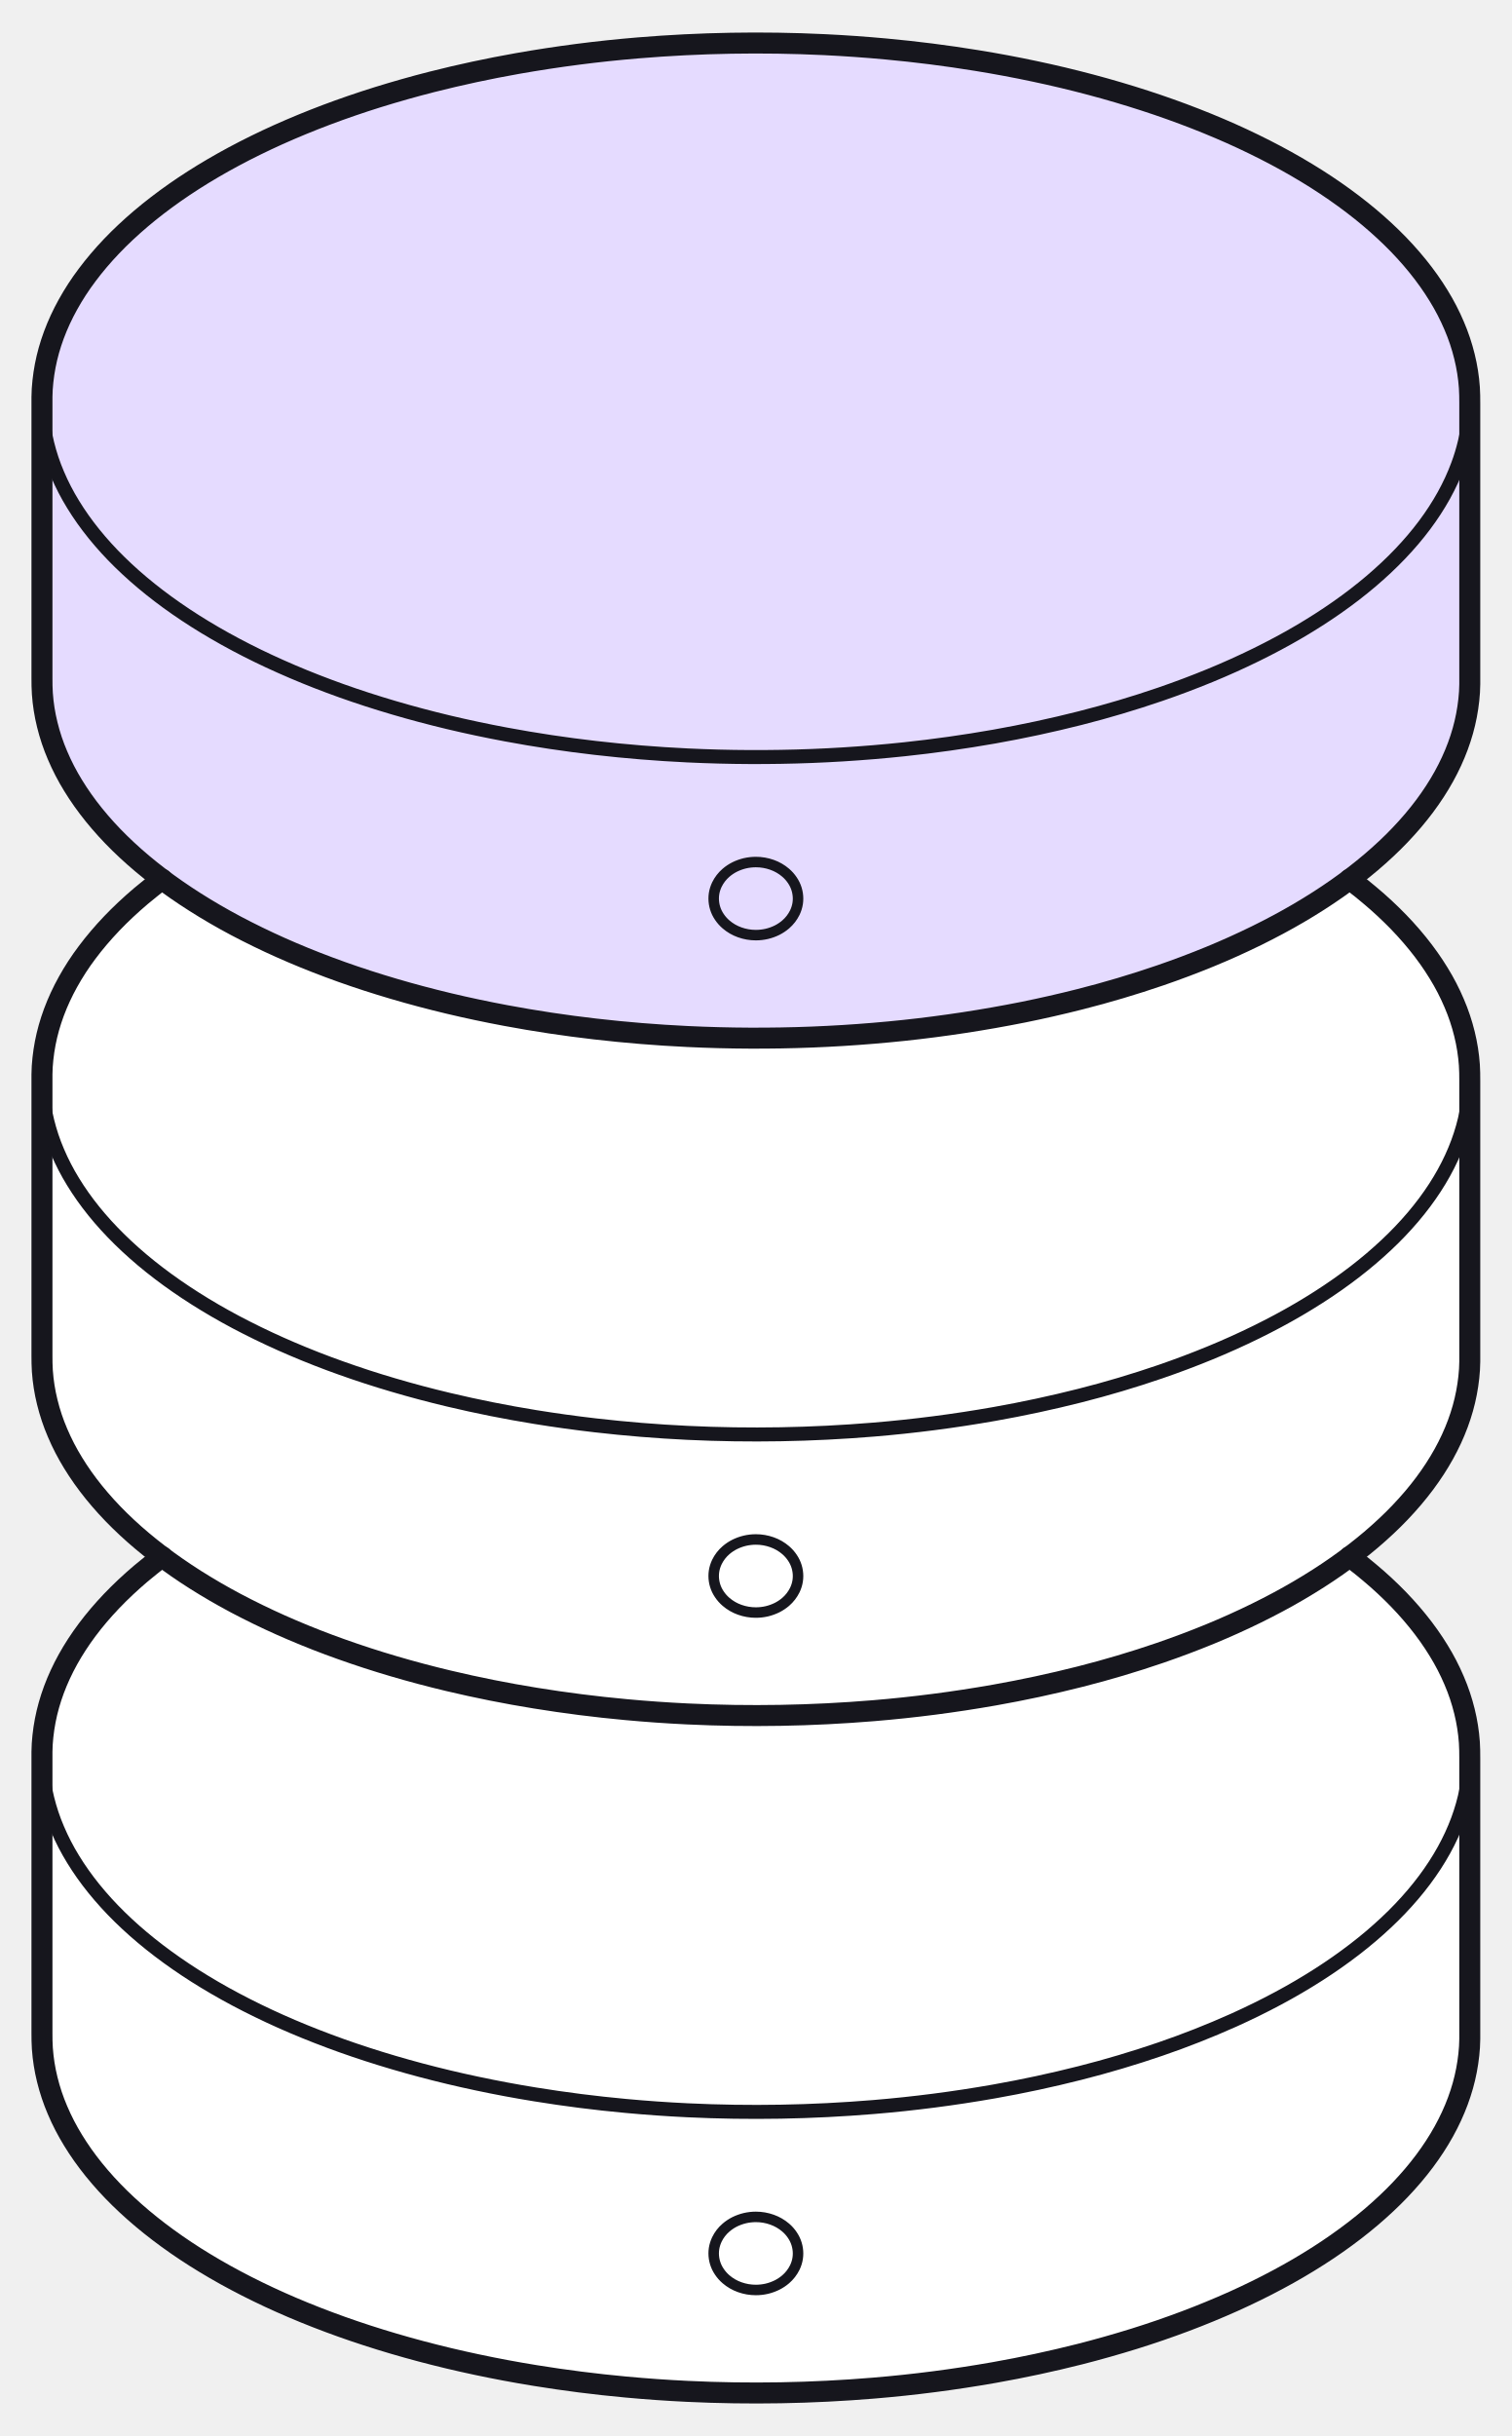
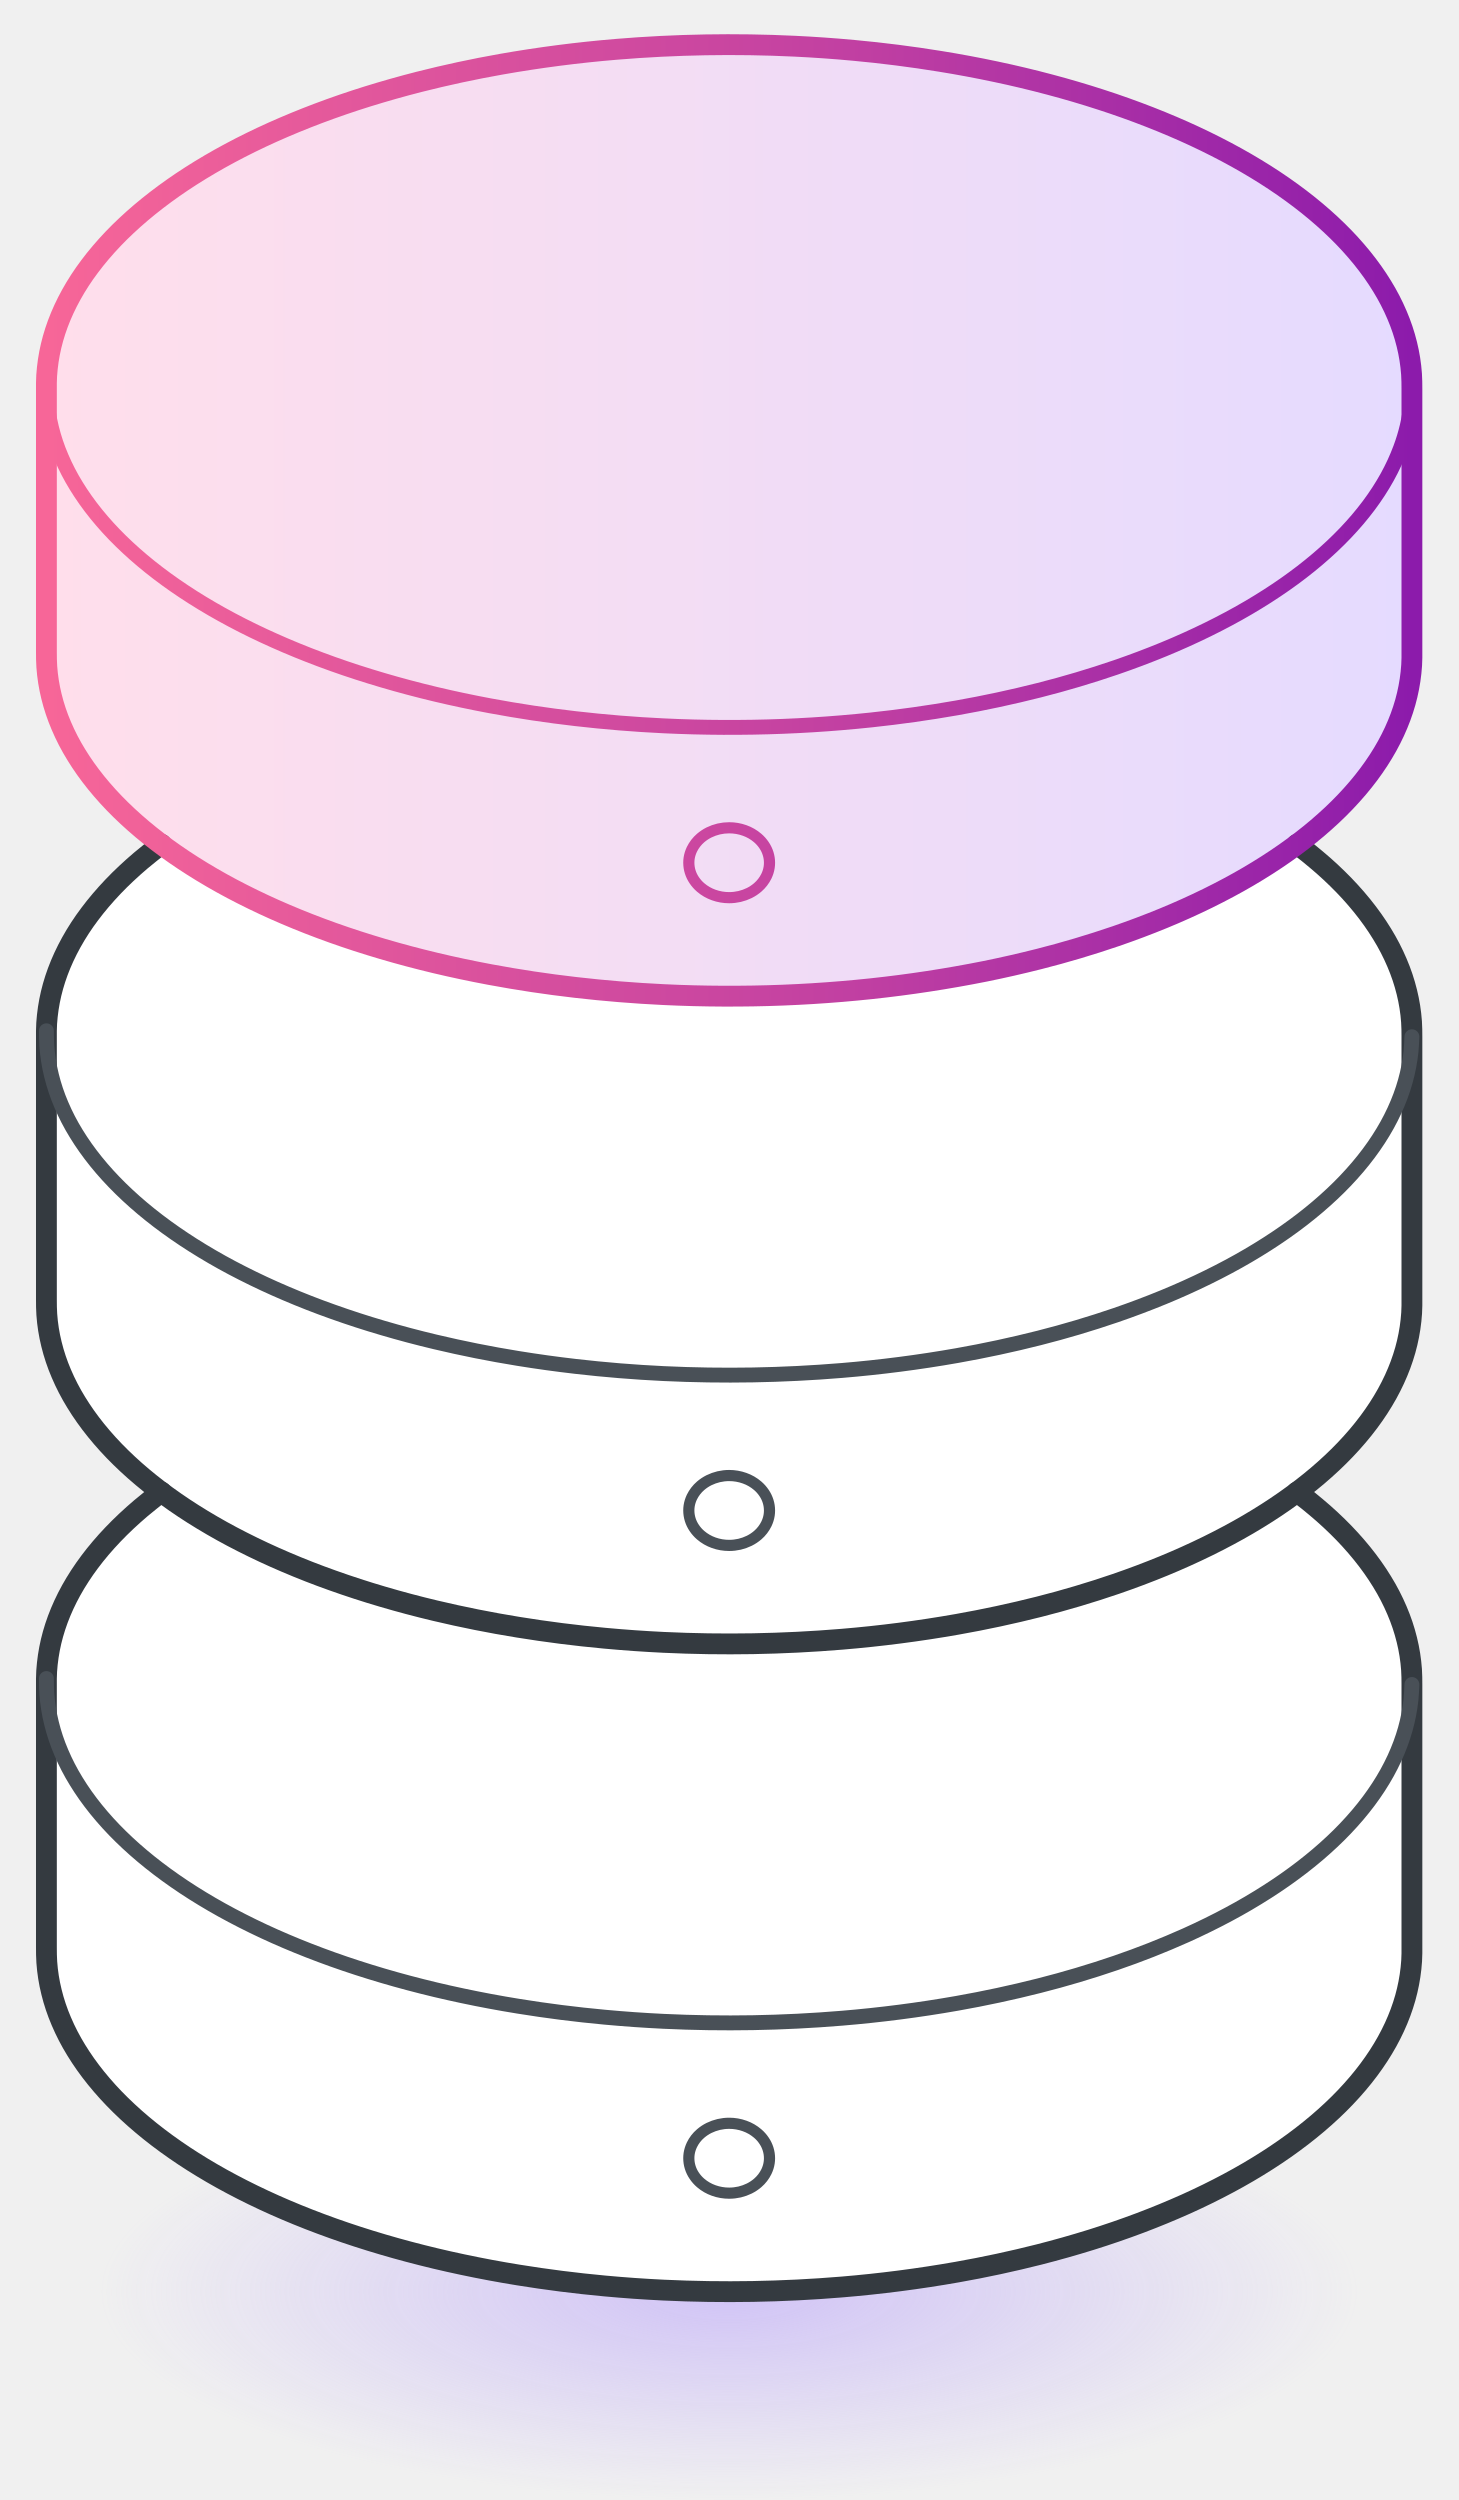
- <svg xmlns="http://www.w3.org/2000/svg" width="108" height="174" viewBox="132.469 23.696 155.062 249.607">
-   <style>path{fill:none;stroke:#16161d;stroke-linejoin:round;stroke-linecap:round}[data-line-role=outline]{stroke-width:2.152}[data-line-role=edge]{stroke-width:1.435}[data-line-role=detail]{stroke-width:1.076}[data-line-role=texture]{stroke-width:.717}[data-line-role=axis]{stroke-width:1.076;stroke-linecap:butt;stroke-dasharray:7.173 2.869 1.435 2.869}[data-fill]{fill:#fff;stroke:none}</style>
+ <svg xmlns="http://www.w3.org/2000/svg" width="98" height="168" viewBox="131.985 23.212 156.031 268.132">
+   <style>path{fill:none;stroke:#495057;stroke-linejoin:round;stroke-linecap:round}[data-line-role=outline]{stroke:#343a40;stroke-width:2.234}[data-item=level-3] path{stroke:url(#accent-ink)}[data-line-role=edge]{stroke-width:1.596}[data-line-role=detail]{stroke-width:1.197}[data-line-role=texture]{stroke-width:.798}[data-line-role=axis]{stroke-width:1.197;stroke-linecap:butt;stroke-dasharray:7.98 3.192 1.596 3.192}[data-fill]{fill:#fff;stroke:none}</style>
+   <defs>
+     <linearGradient id="accent-ink" x1="136.771" x2="283.229" y1="0" y2="0" gradientUnits="userSpaceOnUse">
+       <stop offset="0%" stop-color="#f76698" />
+       <stop offset="60%" stop-color="#c03fa2" />
+       <stop offset="100%" stop-color="#8c1bab" />
+     </linearGradient>
+     <linearGradient id="accent-fill" x1="136.771" x2="283.229" y1="0" y2="0" gradientUnits="userSpaceOnUse">
+       <stop offset="0%" stop-color="#ffdeeb" />
+       <stop offset="100%" stop-color="#e5dbff" />
+     </linearGradient>
+     <radialGradient id="glow">
+       <stop offset="0%" stop-color="#b197fc" stop-opacity=".5" />
+       <stop offset="100%" stop-color="#b197fc" stop-opacity="0" />
+     </radialGradient>
+   </defs>
+   <ellipse cx="210" cy="269" fill="url(#glow)" rx="67.369" ry="22.344" />
  <path fill="none" d="M136.77 232.07v-28.83l.1-1.6.24-1.59.37-1.59.52-1.57.65-1.57.78-1.55.92-1.53 1.06-1.5 1.18-1.49 1.31-1.45 1.44-1.43 1.56-1.39 1.68-1.36 1.8-1.32 1.91-1.28 2.03-1.24 2.12-1.19 2.23-1.15 2.33-1.09 2.42-1.04 2.51-.99 2.59-.94 2.67-.87 2.75-.82 2.81-.75 2.88-.7 2.94-.63 2.99-.57 3.03-.5 3.07-.43 3.11-.37 3.14-.29 3.17-.23 3.17-.16 3.19-.09 3.2-.02 3.19.04 3.19.12 3.17.19 3.16.26 3.12.32 3.1.4 3.06.46 3.02.52 2.96.6 2.92.65 2.85.72 2.79.78 2.71.84 2.64.9 2.57.96 2.47 1.01 2.38 1.06 2.29 1.12 2.19 1.16 2.09 1.21 1.97 1.25 1.87 1.3 1.75 1.34 1.64 1.37 1.51 1.41 1.39 1.44 1.26 1.46 1.13 1.5 1 1.51.87 1.54.73 1.56.6 1.57.45 1.58.32 1.59.19 1.59.04 1.6v28.83l-.1 1.59-.24 1.6-.37 1.58-.52 1.58-.65 1.56-.78 1.55-.92 1.53-1.06 1.51-1.18 1.48-1.31 1.46-1.44 1.43-1.56 1.39-1.68 1.36-1.8 1.32-1.91 1.28-2.03 1.24-2.12 1.19-2.23 1.14-2.33 1.1-2.42 1.04-2.51.99-2.59.93-2.67.88-2.75.81-2.81.76-2.88.69-2.94.64-2.99.56-3.03.5-3.07.44-3.11.36-3.14.3-3.17.23-3.17.16-3.19.09-3.2.02-3.19-.05-3.19-.12-3.17-.18-3.16-.26-3.12-.33-3.1-.39-3.06-.46-3.02-.53-2.96-.59-2.92-.66-2.85-.71-2.79-.79-2.71-.84-2.64-.89-2.57-.96-2.47-1.01-2.38-1.07-2.29-1.11-2.19-1.16-2.09-1.21-1.97-1.26-1.87-1.29-1.75-1.34-1.64-1.37-1.51-1.41-1.39-1.44-1.26-1.47-1.13-1.49-1-1.52-.87-1.54-.73-1.55-.6-1.57-.45-1.58-.32-1.59-.19-1.6Z" data-fill="level-1" />
  <path fill="none" d="M136.77 162.59v-28.82l.1-1.6.24-1.59.37-1.59.52-1.58.65-1.56.78-1.55.92-1.53 1.06-1.51 1.18-1.48 1.31-1.46 1.44-1.42 1.56-1.4 1.68-1.36 1.8-1.32 1.91-1.28 2.03-1.23 2.12-1.19 2.23-1.15 2.33-1.09 2.42-1.05 2.51-.99 2.59-.93 2.67-.87 2.75-.82 2.81-.76 2.88-.69 2.94-.63 2.99-.57 3.03-.5 3.07-.43 3.11-.37 3.14-.3 3.17-.23 3.17-.16 3.19-.09 3.2-.02 3.19.05 3.19.12 3.17.19 3.16.25 3.12.33 3.1.39 3.06.46 3.02.53 2.96.59 2.92.66 2.85.72 2.79.78 2.71.84 2.64.9 2.57.95 2.47 1.01 2.38 1.07 2.29 1.11 2.19 1.17 2.09 1.21 1.97 1.25 1.87 1.3 1.75 1.33 1.64 1.38 1.51 1.4 1.39 1.44 1.26 1.47 1.13 1.49 1 1.52.87 1.54.73 1.55.6 1.57.45 1.58.32 1.59.19 1.6.04 1.6v28.82l-.1 1.6-.24 1.59-.37 1.59-.52 1.58-.65 1.56-.78 1.55-.92 1.53-1.06 1.51-1.18 1.48-1.31 1.46-1.44 1.42-1.56 1.4-1.68 1.36-1.8 1.32-1.91 1.28-2.03 1.23-2.12 1.19-2.23 1.15-2.33 1.09-2.42 1.05-2.51.99-2.59.93-2.67.87-2.75.82-2.81.76-2.88.69-2.94.63-2.99.57-3.03.5-3.07.43-3.11.37-3.14.3-3.17.23-3.17.16-3.19.09-3.2.02-3.19-.05-3.19-.12-3.17-.19-3.16-.25-3.12-.33-3.1-.39-3.06-.46-3.02-.53-2.96-.59-2.92-.66-2.85-.72-2.79-.78-2.71-.84-2.64-.9-2.57-.95-2.47-1.01-2.38-1.07-2.29-1.11-2.19-1.17-2.09-1.21-1.97-1.25-1.87-1.3-1.75-1.33-1.64-1.38-1.51-1.4-1.39-1.44-1.26-1.47-1.13-1.49-1-1.52-.87-1.54-.73-1.55-.6-1.57-.45-1.58-.32-1.59-.19-1.6Z" data-covers="level-1" data-fill="level-2" />
-   <path d="M136.77 93.12V64.29l.1-1.59.24-1.6.37-1.58.52-1.58.65-1.56.78-1.55.92-1.53 1.06-1.51 1.18-1.48 1.31-1.46 1.44-1.43 1.56-1.39 1.68-1.36 1.8-1.32 1.91-1.28 2.03-1.24 2.12-1.19 2.23-1.14 2.33-1.1 2.42-1.04 2.51-.99 2.59-.93 2.67-.88 2.75-.81 2.81-.76 2.88-.69 2.94-.64 2.99-.56 3.03-.5 3.07-.44 3.11-.36 3.14-.3 3.17-.23 3.17-.16 3.19-.09 3.2-.02 3.19.05 3.19.12 3.17.18 3.16.26 3.12.33 3.1.39 3.06.46 3.02.53 2.96.59 2.92.66 2.85.71 2.79.79 2.71.84 2.64.89 2.57.96 2.47 1.01 2.38 1.07 2.29 1.11 2.19 1.16 2.09 1.21 1.97 1.26 1.87 1.29 1.75 1.34 1.64 1.37 1.51 1.41 1.39 1.44 1.26 1.47 1.13 1.49 1 1.52.87 1.54.73 1.55.6 1.57.45 1.58.32 1.59.19 1.6.04 1.59v28.83l-.1 1.6-.24 1.59-.37 1.59-.52 1.57-.65 1.57-.78 1.55-.92 1.53-1.06 1.5-1.18 1.49-1.31 1.45-1.44 1.43-1.56 1.39-1.68 1.36-1.8 1.32-1.91 1.28-2.03 1.24-2.12 1.19-2.23 1.15-2.33 1.09-2.42 1.04-2.51.99-2.59.94-2.67.87-2.75.82-2.81.75-2.88.7-2.94.63-2.99.57-3.03.5-3.07.43-3.11.37-3.14.29-3.17.23-3.17.16-3.19.09-3.2.02-3.19-.04-3.19-.12-3.17-.19-3.16-.26-3.12-.32-3.1-.4-3.06-.46-3.02-.52-2.96-.6-2.92-.65-2.85-.72-2.79-.78-2.71-.84-2.64-.9-2.57-.96-2.47-1.01-2.38-1.06-2.29-1.12-2.19-1.16-2.09-1.21-1.97-1.25-1.87-1.3-1.75-1.34-1.64-1.37-1.51-1.41-1.39-1.44-1.26-1.46-1.13-1.5-1-1.51-.87-1.54-.73-1.56-.6-1.57-.45-1.58-.32-1.59-.19-1.59Z" data-covers="level-2" data-fill="level-3" style="fill:#e5dbff" />
+   <path d="M136.77 93.12V64.29l.1-1.59.24-1.6.37-1.58.52-1.58.65-1.56.78-1.55.92-1.53 1.06-1.51 1.18-1.48 1.31-1.46 1.44-1.43 1.56-1.39 1.68-1.36 1.8-1.32 1.91-1.28 2.03-1.24 2.12-1.19 2.23-1.14 2.33-1.1 2.42-1.04 2.51-.99 2.59-.93 2.67-.88 2.75-.81 2.81-.76 2.88-.69 2.94-.64 2.99-.56 3.03-.5 3.07-.44 3.11-.36 3.14-.3 3.17-.23 3.17-.16 3.19-.09 3.2-.02 3.19.05 3.19.12 3.17.18 3.16.26 3.12.33 3.1.39 3.06.46 3.02.53 2.96.59 2.92.66 2.85.71 2.79.79 2.71.84 2.64.89 2.57.96 2.47 1.01 2.38 1.07 2.29 1.11 2.19 1.16 2.09 1.21 1.97 1.26 1.87 1.29 1.75 1.34 1.64 1.37 1.51 1.41 1.39 1.44 1.26 1.47 1.13 1.49 1 1.52.87 1.54.73 1.55.6 1.57.45 1.58.32 1.59.19 1.6.04 1.59v28.83l-.1 1.6-.24 1.59-.37 1.59-.52 1.57-.65 1.57-.78 1.55-.92 1.53-1.06 1.5-1.18 1.49-1.31 1.45-1.44 1.43-1.56 1.39-1.68 1.36-1.8 1.32-1.91 1.28-2.03 1.24-2.12 1.19-2.23 1.15-2.33 1.09-2.42 1.04-2.51.99-2.59.94-2.67.87-2.75.82-2.81.75-2.88.7-2.94.63-2.99.57-3.03.5-3.07.43-3.11.37-3.14.29-3.17.23-3.17.16-3.19.09-3.2.02-3.19-.04-3.19-.12-3.17-.19-3.16-.26-3.12-.32-3.1-.4-3.06-.46-3.02-.52-2.96-.6-2.92-.65-2.85-.72-2.79-.78-2.71-.84-2.64-.9-2.57-.96-2.47-1.01-2.38-1.06-2.29-1.12-2.19-1.16-2.09-1.21-1.97-1.25-1.87-1.3-1.75-1.34-1.64-1.37-1.51-1.41-1.39-1.44-1.26-1.46-1.13-1.5-1-1.51-.87-1.54-.73-1.56-.6-1.57-.45-1.58-.32-1.59-.19-1.59Z" data-covers="level-2" data-fill="level-3" style="fill:url(#accent-fill)" />
  <g data-item="level-1">
    <path fill="none" d="M149.103 183.236c-.173.127-.351.248-.519.381s-1.149.907-1.681 1.359-1.069.932-1.561 1.394-.987.953-1.438 1.426-.903.975-1.313 1.457-.817.993-1.184 1.484a28 28 0 0 0-1.053 1.508c-.324.499-.64 1.023-.921 1.529a24 24 0 0 0-.786 1.549 22 22 0 0 0-.651 1.564 21 21 0 0 0-.514 1.577 19.4 19.4 0 0 0-.612 3.179c-.056.53-.095 1.064-.097 1.597s-.001 28.294 0 28.827.004 1.066.041 1.597a18.7 18.7 0 0 0 .502 3.185 20 20 0 0 0 1.054 3.15 23 23 0 0 0 1.6 3.093c.307.502.65 1.023 1 1.517s.739 1.008 1.132 1.494a34 34 0 0 0 2.649 2.906c.476.467.997.951 1.513 1.407a44 44 0 0 0 1.633 1.373c.555.444 1.158.904 1.752 1.336a54 54 0 0 0 3.845 2.551c.667.405 1.382.821 2.085 1.211s1.453.788 2.19 1.163a76 76 0 0 0 4.672 2.179 85 85 0 0 0 2.474 1.01 93 93 0 0 0 5.201 1.855 106 106 0 0 0 5.505 1.622 113 113 0 0 0 5.766 1.375 123 123 0 0 0 5.984 1.118 135 135 0 0 0 9.284 1.179 142 142 0 0 0 6.326.445 146.5 146.5 0 0 0 19.105-.334 136 136 0 0 0 12.359-1.598 123 123 0 0 0 8.801-1.89 113 113 0 0 0 5.56-1.573 97 97 0 0 0 5.265-1.81 89 89 0 0 0 4.93-2.031 79 79 0 0 0 2.327-1.095c.75-.368 1.512-.76 2.229-1.144a61 61 0 0 0 4.149-2.429 52 52 0 0 0 3.71-2.601 46 46 0 0 0 1.681-1.358 42 42 0 0 0 1.561-1.394 35 35 0 0 0 2.751-2.883c.41-.482.817-.993 1.184-1.484s.729-1.009 1.053-1.508.64-1.024.921-1.53.549-1.035.786-1.548.459-1.046.651-1.564.367-1.054.514-1.577a19.4 19.4 0 0 0 .612-3.179c.056-.53.095-1.064.097-1.597s.001-28.294 0-28.827a24 24 0 0 0-.041-1.597 18.7 18.7 0 0 0-.502-3.185 20 20 0 0 0-1.054-3.15 23 23 0 0 0-1.6-3.093 27 27 0 0 0-1-1.517 30 30 0 0 0-1.132-1.494 34 34 0 0 0-2.649-2.907 40 40 0 0 0-1.513-1.407 56 56 0 0 0-1.633-1.373c-.393-.317-.804-.613-1.206-.919" data-line-role="outline" />
    <path fill="none" d="M136.773 203.24c.014.532.004 1.066.041 1.597a18.7 18.7 0 0 0 .502 3.185 20 20 0 0 0 1.054 3.15 23 23 0 0 0 1.6 3.093c.307.502.65 1.023 1 1.517s.739 1.008 1.132 1.494a34 34 0 0 0 2.649 2.906c.476.467.997.952 1.513 1.408s1.078.928 1.633 1.372 1.158.904 1.752 1.336a54 54 0 0 0 3.845 2.551c.667.405 1.382.821 2.085 1.211s1.453.788 2.19 1.163a76 76 0 0 0 4.672 2.179 85 85 0 0 0 2.474 1.01 93 93 0 0 0 5.201 1.855 106 106 0 0 0 5.505 1.622 113 113 0 0 0 5.766 1.375 123 123 0 0 0 5.984 1.118 135 135 0 0 0 9.284 1.179 142 142 0 0 0 6.326.445 146.5 146.5 0 0 0 19.105-.334 136 136 0 0 0 12.359-1.598 123 123 0 0 0 8.801-1.89 105 105 0 0 0 8.232-2.449 89 89 0 0 0 7.523-2.965 79 79 0 0 0 2.327-1.095c.75-.368 1.512-.76 2.229-1.144a61 61 0 0 0 4.149-2.429 52 52 0 0 0 3.71-2.601 46 46 0 0 0 1.681-1.358 42 42 0 0 0 1.561-1.394 35 35 0 0 0 2.751-2.883c.41-.482.817-.993 1.184-1.484s.729-1.009 1.053-1.508.64-1.024.921-1.53.549-1.035.786-1.548.459-1.046.651-1.564.367-1.054.514-1.577a19.4 19.4 0 0 0 .612-3.179c.056-.53.065-1.065.097-1.597" data-line-role="edge" />
    <path fill="none" d="M210 250.94a5 5 0 0 0-1.12.128 5 5 0 0 0-1.044.374 4.4 4.4 0 0 0-.896.596 3.7 3.7 0 0 0-.938 1.216 3.5 3.5 0 0 0-.182.464 3.2 3.2 0 0 0-.147.97 3.34 3.34 0 0 0 .58 1.874 3.8 3.8 0 0 0 .687.776 4.4 4.4 0 0 0 1.404.812 4.9 4.9 0 0 0 1.656.285 5 5 0 0 0 1.12-.127 5 5 0 0 0 1.044-.375 4.4 4.4 0 0 0 .896-.595 3.8 3.8 0 0 0 .938-1.216 3.5 3.5 0 0 0 .182-.464 3.2 3.2 0 0 0 .147-.97 3.34 3.34 0 0 0-.58-1.874 3.7 3.7 0 0 0-.687-.776 4.4 4.4 0 0 0-1.404-.812 4.9 4.9 0 0 0-1.656-.286" data-line-role="detail" />
  </g>
  <g data-item="level-2">
    <path fill="none" d="M149.103 113.763c-.173.127-.351.249-.519.382s-1.149.907-1.681 1.358a42 42 0 0 0-1.561 1.394 35 35 0 0 0-2.751 2.883c-.41.482-.817.993-1.184 1.484a26 26 0 0 0-1.974 3.038 24 24 0 0 0-.786 1.548 22 22 0 0 0-.651 1.564 21 21 0 0 0-.514 1.577 19.4 19.4 0 0 0-.612 3.179c-.056.53-.095 1.064-.097 1.597s-.001 28.294 0 28.827.004 1.066.041 1.597a18.7 18.7 0 0 0 .502 3.185 20 20 0 0 0 1.054 3.15 23 23 0 0 0 1.6 3.093c.307.502.65 1.023 1 1.517s.739 1.008 1.132 1.494a34 34 0 0 0 2.649 2.906c.476.467.997.952 1.513 1.408s1.078.928 1.633 1.372 1.158.904 1.752 1.336a54 54 0 0 0 3.845 2.552 63 63 0 0 0 4.275 2.373 76 76 0 0 0 4.672 2.179 85 85 0 0 0 5.034 1.966 98 98 0 0 0 5.358 1.74 109 109 0 0 0 5.641 1.5 124 124 0 0 0 8.897 1.774 135 135 0 0 0 9.284 1.179 142 142 0 0 0 6.326.445 146.5 146.5 0 0 0 19.105-.334 136 136 0 0 0 12.359-1.598 123 123 0 0 0 8.801-1.89 105 105 0 0 0 8.232-2.449 93 93 0 0 0 5.102-1.922 79 79 0 0 0 4.748-2.138c.75-.368 1.512-.76 2.229-1.144a61 61 0 0 0 4.149-2.429 52 52 0 0 0 3.71-2.601 46 46 0 0 0 1.681-1.358 42 42 0 0 0 1.561-1.394 35 35 0 0 0 2.751-2.883c.41-.482.817-.993 1.184-1.484s.729-1.009 1.053-1.508.64-1.024.921-1.53.549-1.035.786-1.548.459-1.046.651-1.564.367-1.054.514-1.577a19.4 19.4 0 0 0 .612-3.179c.056-.53.095-1.064.097-1.597s.001-28.294 0-28.827a24 24 0 0 0-.041-1.597 18.7 18.7 0 0 0-.502-3.185 20 20 0 0 0-1.054-3.15 23 23 0 0 0-1.6-3.093 27 27 0 0 0-1-1.517 30 30 0 0 0-1.132-1.494 34 34 0 0 0-2.649-2.906 40 40 0 0 0-1.513-1.408 57 57 0 0 0-1.633-1.372c-.393-.318-.804-.613-1.206-.92" data-line-role="outline" />
    <path fill="none" d="M136.773 133.767c.014.532.004 1.066.041 1.597a18.7 18.7 0 0 0 .502 3.185 20 20 0 0 0 1.054 3.15 23 23 0 0 0 1.6 3.093c.307.502.65 1.023 1 1.517s.739 1.008 1.132 1.494.826.991 1.261 1.468.912.971 1.388 1.438.997.952 1.513 1.408a44 44 0 0 0 1.633 1.373c.555.444 1.158.904 1.752 1.336s1.236.877 1.867 1.296 1.31.85 1.978 1.255a63 63 0 0 0 4.275 2.373 76 76 0 0 0 4.672 2.179 85 85 0 0 0 5.034 1.966 97 97 0 0 0 5.358 1.74 109 109 0 0 0 5.641 1.5 124 124 0 0 0 8.897 1.775 135 135 0 0 0 6.156.853 142 142 0 0 0 9.454.77 146.5 146.5 0 0 0 19.105-.334 136 136 0 0 0 12.359-1.598 123 123 0 0 0 8.801-1.89 105 105 0 0 0 8.232-2.449 93 93 0 0 0 5.102-1.922 79 79 0 0 0 4.748-2.138c.75-.368 1.512-.76 2.229-1.144a61 61 0 0 0 4.149-2.429 55 55 0 0 0 1.912-1.28c.609-.427 1.227-.88 1.798-1.32s1.149-.907 1.681-1.359a43 43 0 0 0 1.561-1.394 35 35 0 0 0 2.751-2.883c.41-.482.817-.993 1.184-1.484s.729-1.009 1.053-1.508.64-1.023.921-1.529.549-1.036.786-1.549.459-1.046.651-1.564.367-1.054.514-1.577a19.4 19.4 0 0 0 .612-3.179c.056-.53.065-1.065.097-1.597" data-line-role="edge" />
    <path fill="none" d="M210 181.467a5 5 0 0 0-1.12.128 5 5 0 0 0-1.044.375 4.4 4.4 0 0 0-.896.595 3.8 3.8 0 0 0-.938 1.216 3.5 3.5 0 0 0-.182.464 3.2 3.2 0 0 0-.147.97 3.34 3.34 0 0 0 .58 1.874 3.8 3.8 0 0 0 .687.776 4.4 4.4 0 0 0 1.404.812 4.9 4.9 0 0 0 1.656.285 5 5 0 0 0 1.12-.127 5 5 0 0 0 1.044-.375 4.4 4.4 0 0 0 .896-.595 3.8 3.8 0 0 0 .938-1.216 3.5 3.5 0 0 0 .182-.464 3.2 3.2 0 0 0 .147-.97 3.34 3.34 0 0 0-.58-1.874 3.8 3.8 0 0 0-.687-.776 4.4 4.4 0 0 0-1.404-.812 4.9 4.9 0 0 0-1.656-.286" data-line-role="detail" />
  </g>
  <g data-item="level-3">
    <path fill="none" d="M136.773 93.121c.001.533.004 1.066.041 1.597a18.7 18.7 0 0 0 .502 3.185 20 20 0 0 0 1.054 3.15 23 23 0 0 0 1.6 3.093c.307.502.65 1.023 1 1.517s.739 1.008 1.132 1.494a34 34 0 0 0 2.649 2.907c.476.467.997.951 1.513 1.407a44 44 0 0 0 1.633 1.373c.555.444 1.158.904 1.752 1.336s1.236.877 1.867 1.296 1.31.85 1.978 1.255a63 63 0 0 0 4.275 2.373 76 76 0 0 0 4.672 2.179c.8.342 1.644.687 2.474 1.011a93 93 0 0 0 5.201 1.855 107 107 0 0 0 5.505 1.621 113 113 0 0 0 5.766 1.375c.974.207 1.976.407 2.967.592a132 132 0 0 0 9.173 1.38 142 142 0 0 0 9.454.77 147 147 0 0 0 6.38.167q1.598.006 3.195-.021a141 141 0 0 0 6.369-.25 143 143 0 0 0 6.3-.527 136 136 0 0 0 12.208-1.866 123 123 0 0 0 5.813-1.325 105 105 0 0 0 8.232-2.449 93 93 0 0 0 5.102-1.922 79 79 0 0 0 4.748-2.138c.75-.368 1.512-.76 2.229-1.144a61 61 0 0 0 4.149-2.429 55 55 0 0 0 1.912-1.28c.609-.427 1.227-.88 1.798-1.32s1.149-.907 1.681-1.359a43 43 0 0 0 1.561-1.394 35 35 0 0 0 2.751-2.883c.41-.482.817-.993 1.184-1.484s.729-1.009 1.053-1.508.64-1.023.921-1.529.549-1.036.786-1.549.459-1.046.651-1.564.367-1.054.514-1.577a19.4 19.4 0 0 0 .612-3.179c.056-.53.095-1.064.097-1.597s.001-28.294 0-28.827a24 24 0 0 0-.041-1.597 18.7 18.7 0 0 0-.502-3.185 20 20 0 0 0-1.054-3.15 23 23 0 0 0-1.6-3.093 27 27 0 0 0-1-1.517 30 30 0 0 0-1.132-1.494 34 34 0 0 0-2.649-2.906 40 40 0 0 0-1.513-1.407 44 44 0 0 0-1.633-1.373 49 49 0 0 0-1.752-1.336 54 54 0 0 0-3.845-2.551 62 62 0 0 0-2.085-1.211 70 70 0 0 0-2.19-1.163 76 76 0 0 0-4.672-2.179 85 85 0 0 0-2.474-1.01 93 93 0 0 0-5.201-1.855 106 106 0 0 0-5.505-1.622 113 113 0 0 0-5.766-1.375 123 123 0 0 0-5.984-1.118 135 135 0 0 0-9.284-1.179 142 142 0 0 0-6.326-.445 146.5 146.5 0 0 0-19.105.334 136 136 0 0 0-12.359 1.598 123 123 0 0 0-8.801 1.89 113 113 0 0 0-5.56 1.573 97 97 0 0 0-5.265 1.81 89 89 0 0 0-4.93 2.031c-.782.352-1.577.727-2.327 1.095s-1.512.76-2.229 1.144-1.446.793-2.128 1.192-1.375.824-2.021 1.237-1.303.853-1.912 1.28-1.227.882-1.798 1.321a46 46 0 0 0-1.681 1.358 42 42 0 0 0-1.561 1.394 35 35 0 0 0-2.751 2.883c-.41.482-.817.993-1.184 1.484a26 26 0 0 0-1.974 3.038 24 24 0 0 0-.786 1.548 22 22 0 0 0-.651 1.564 21 21 0 0 0-.514 1.577 19.4 19.4 0 0 0-.612 3.179c-.056.53-.095 1.064-.097 1.597s-.001 28.294 0 28.827" data-line-role="outline" />
    <path fill="none" d="M136.773 64.294c.014.533.004 1.066.041 1.598s.099 1.066.182 1.594a19 19 0 0 0 .32 1.59 20 20 0 0 0 1.054 3.15 23 23 0 0 0 1.6 3.093c.307.502.65 1.023 1 1.517s.739 1.008 1.132 1.494a34 34 0 0 0 2.649 2.907c.476.467.997.951 1.513 1.407a44 44 0 0 0 1.633 1.373c.555.444 1.158.904 1.752 1.336s1.236.877 1.867 1.296 1.31.85 1.978 1.255 1.382.82 2.085 1.21a70 70 0 0 0 4.478 2.278 83 83 0 0 0 4.858 2.075 93 93 0 0 0 5.201 1.855 107 107 0 0 0 5.505 1.621 113 113 0 0 0 5.766 1.375c.974.207 1.976.407 2.967.592a132 132 0 0 0 9.173 1.38 142 142 0 0 0 9.454.77 147 147 0 0 0 6.38.167q1.598.006 3.195-.021a141 141 0 0 0 6.369-.25 143 143 0 0 0 6.3-.527 136 136 0 0 0 9.22-1.3 123 123 0 0 0 8.801-1.891 105 105 0 0 0 8.232-2.449 93 93 0 0 0 5.102-1.922 79 79 0 0 0 4.748-2.138c.75-.368 1.512-.76 2.229-1.144a61 61 0 0 0 4.149-2.429 55 55 0 0 0 1.912-1.28c.609-.427 1.227-.88 1.798-1.32s1.149-.907 1.681-1.359a43 43 0 0 0 1.561-1.394c.492-.462.987-.953 1.438-1.426s.904-.975 1.313-1.457.817-.992 1.184-1.483.729-1.01 1.053-1.509.64-1.023.921-1.529.549-1.036.786-1.549.459-1.046.651-1.564a19.4 19.4 0 0 0 1.126-4.756c.056-.53.065-1.065.097-1.597" data-line-role="edge" />
    <path fill="none" d="M210 111.995a5 5 0 0 0-1.12.127 5 5 0 0 0-1.044.375 4.4 4.4 0 0 0-.896.595 3.8 3.8 0 0 0-.938 1.216 3.5 3.5 0 0 0-.182.464 3.2 3.2 0 0 0-.147.97 3.34 3.34 0 0 0 .58 1.874 3.8 3.8 0 0 0 .687.776 4.4 4.4 0 0 0 1.404.812 4.9 4.9 0 0 0 1.656.286 5 5 0 0 0 1.12-.128 5 5 0 0 0 1.044-.374 4.4 4.4 0 0 0 .896-.596 3.8 3.8 0 0 0 .938-1.216 3.5 3.5 0 0 0 .182-.464 3.2 3.2 0 0 0 .147-.97 3.34 3.34 0 0 0-.58-1.874 3.8 3.8 0 0 0-.687-.776 4.4 4.4 0 0 0-1.404-.812 4.9 4.9 0 0 0-1.656-.285" data-line-role="detail" />
  </g>
</svg>
